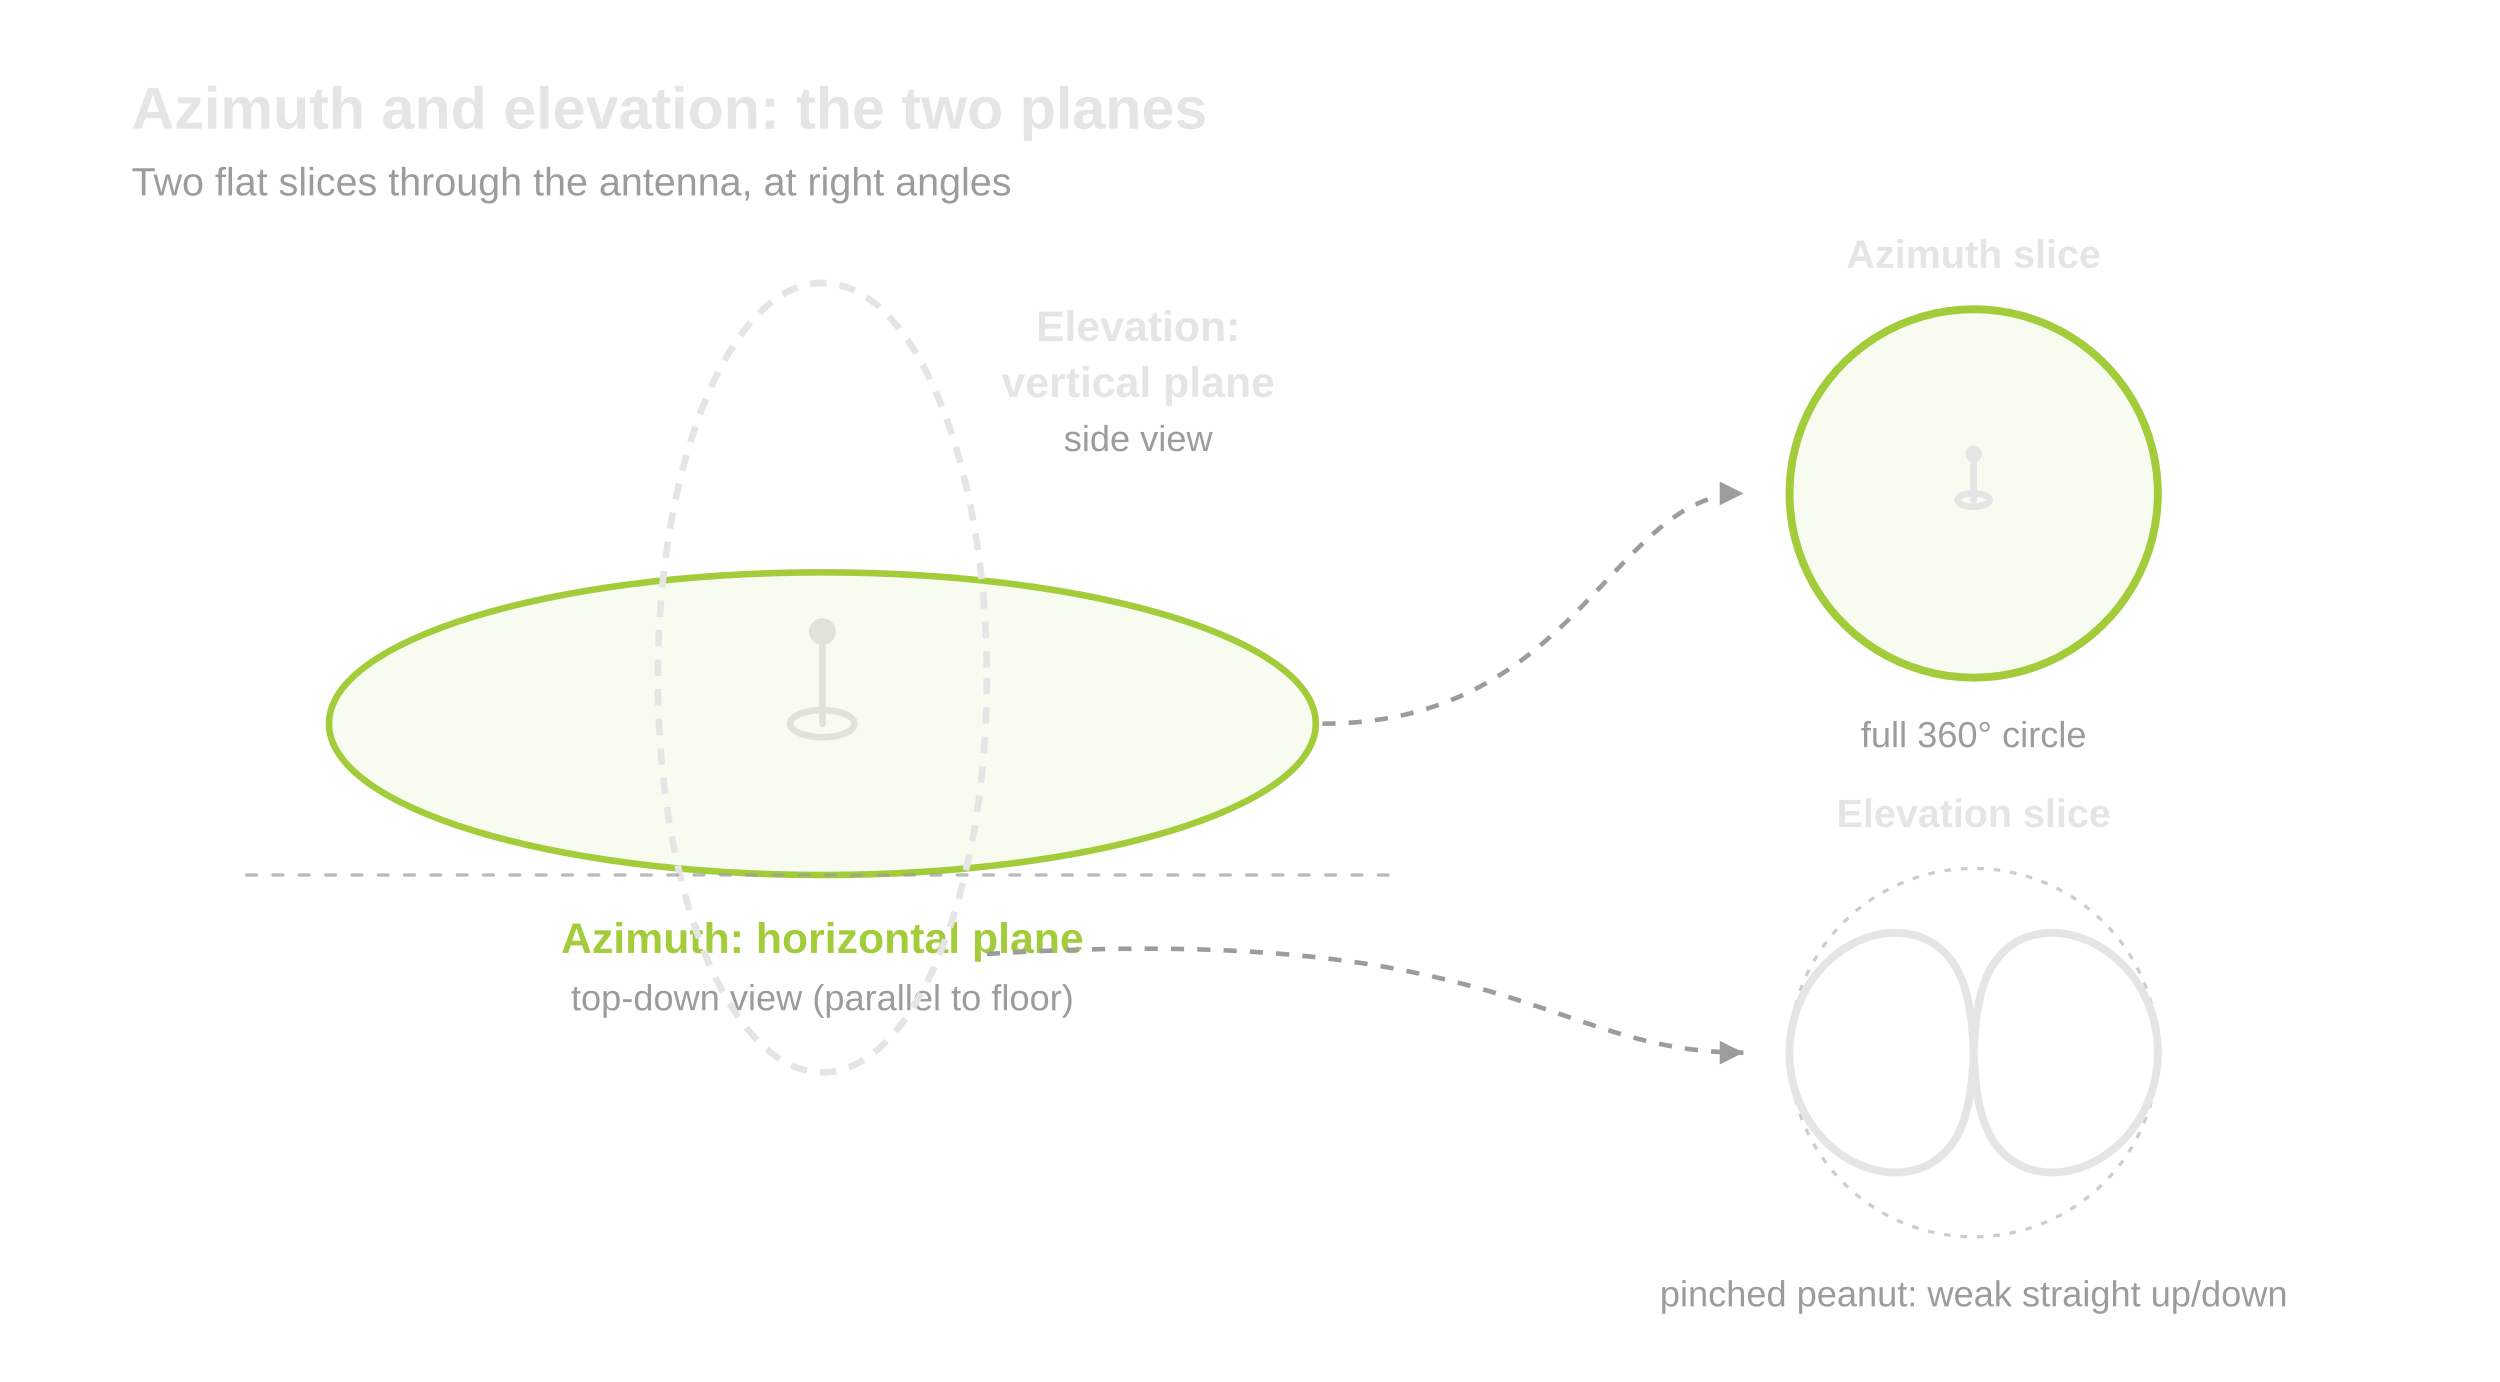
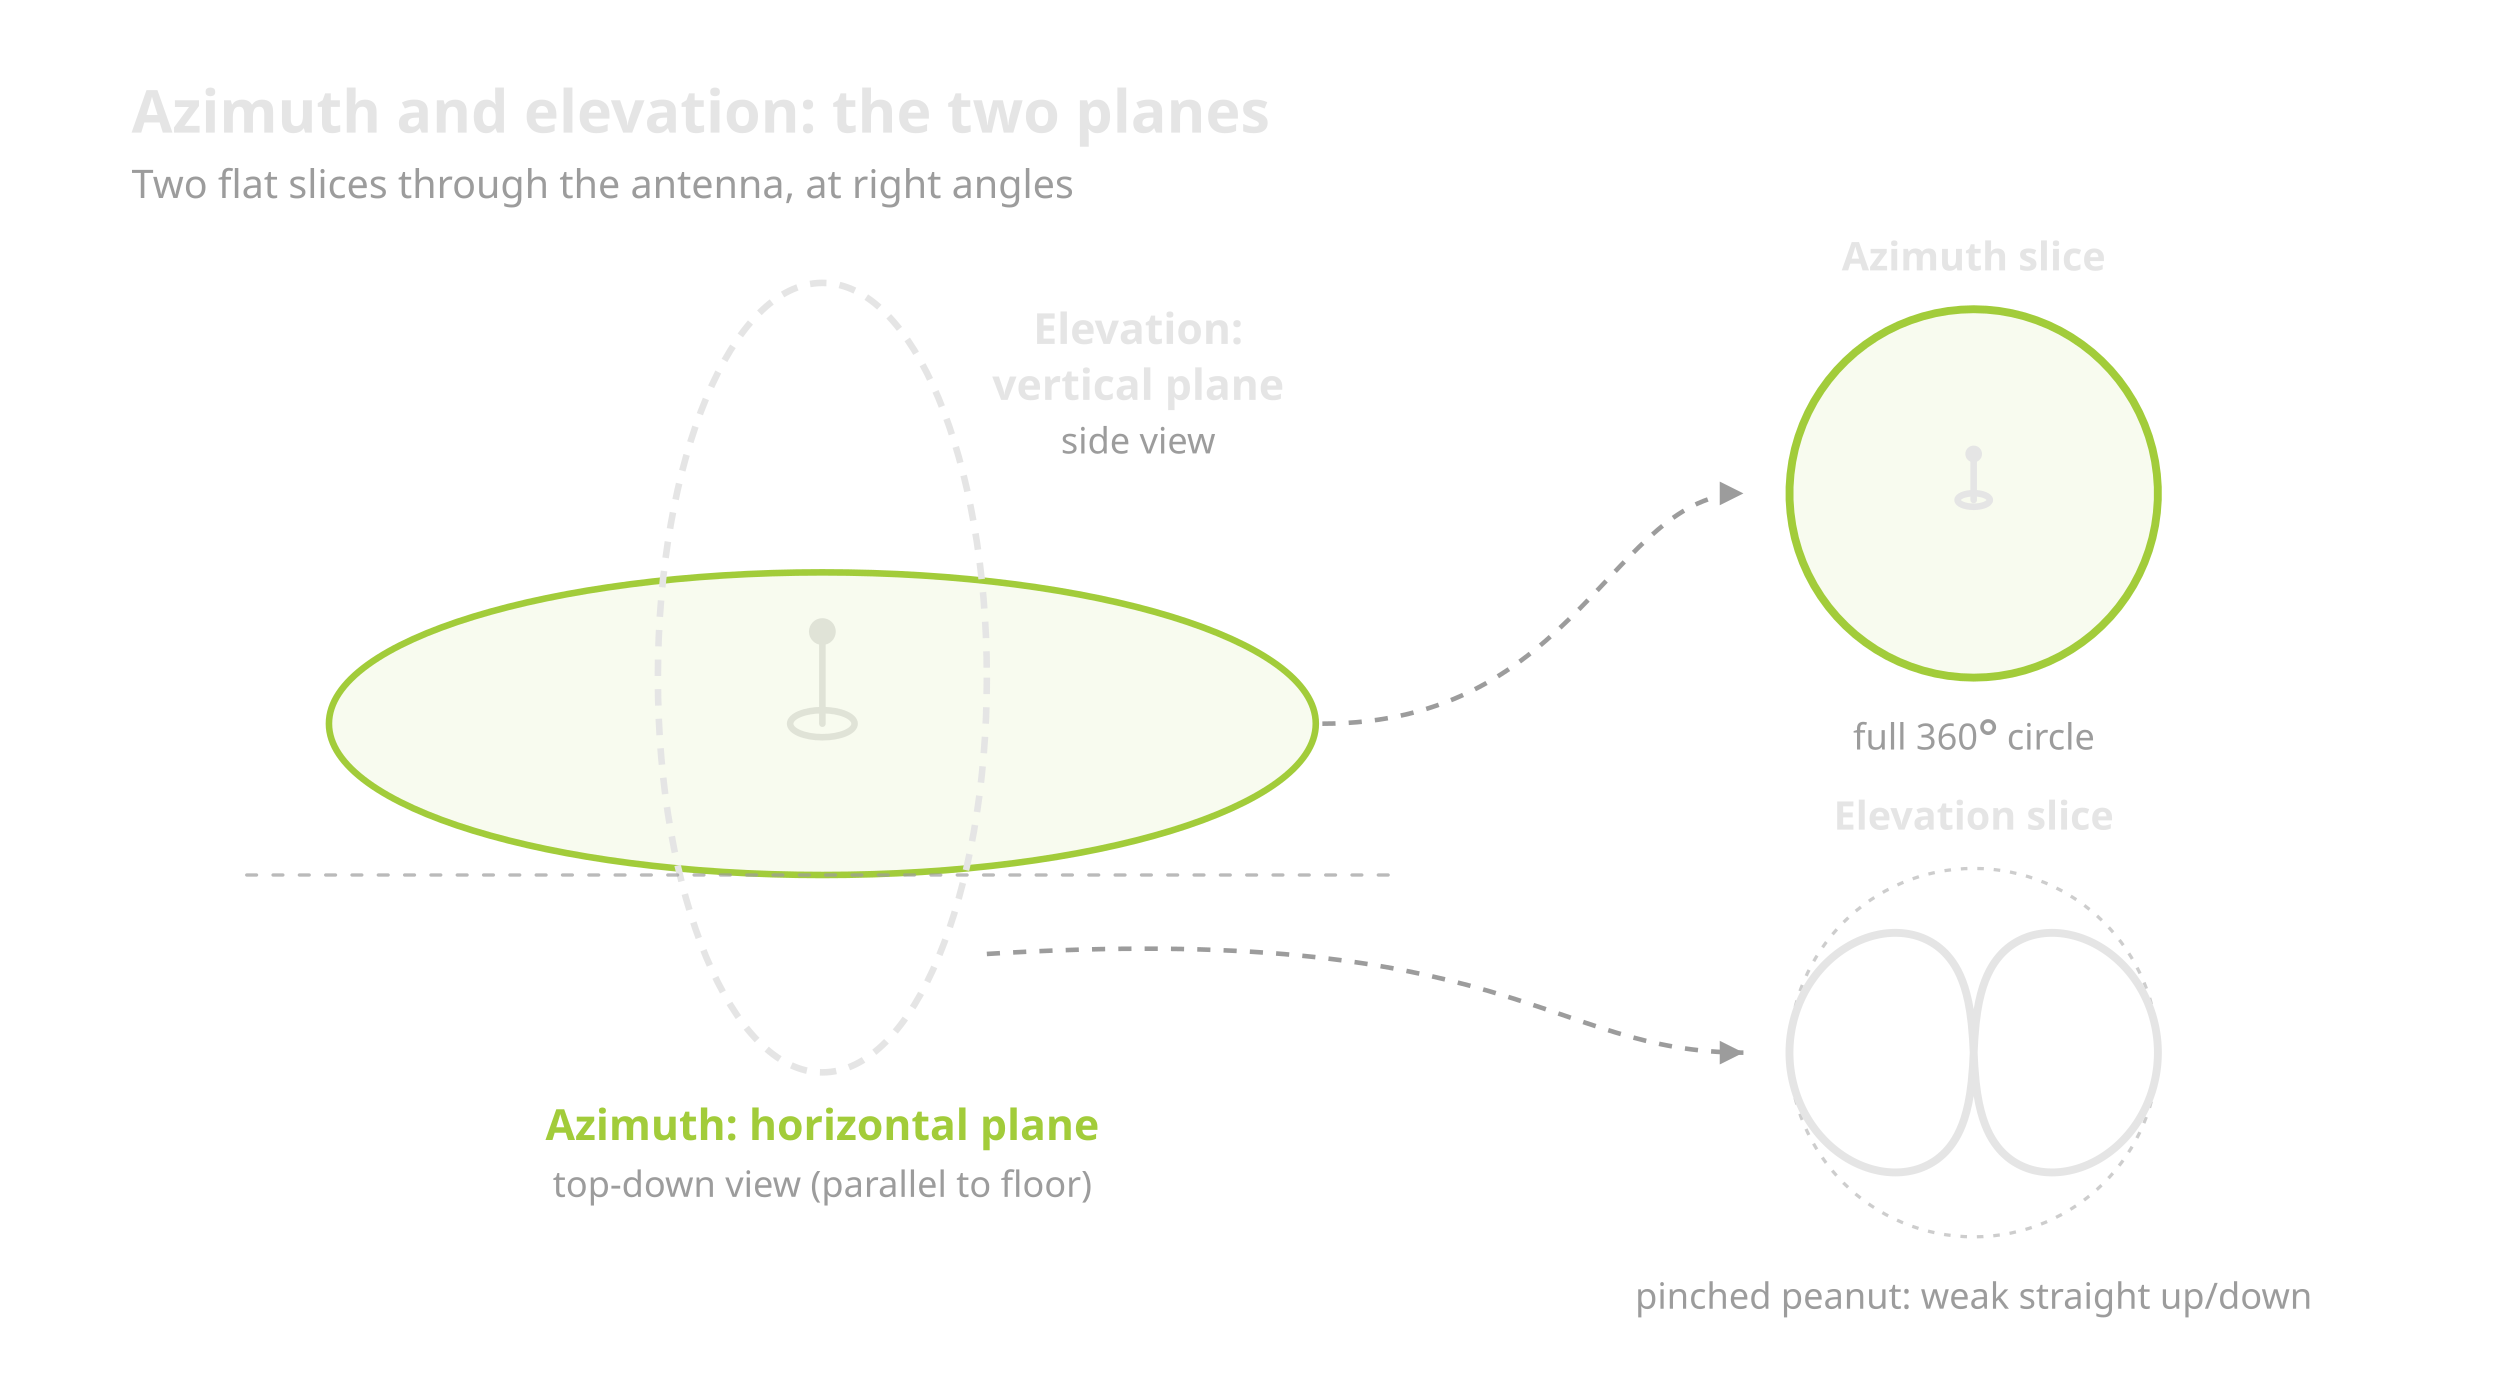
<svg xmlns="http://www.w3.org/2000/svg" viewBox="0 0 760 420" width="760" height="420" role="img" aria-label="Azimuth (horizontal) and elevation (vertical) cutting planes through an antenna, each producing its flat polar slice: a full circle in azimuth and a pinched peanut in elevation">
  <defs>
  </defs>
-   <text x="40" y="34" font-family="'IBM Plex Sans','Helvetica Neue',Arial,sans-serif" font-size="18" fill="#E5E5E5" text-anchor="start" font-weight="700" letter-spacing="0" dominant-baseline="middle">Azimuth and elevation: the two planes</text>
-   <text x="40" y="56" font-family="'IBM Plex Sans','Helvetica Neue',Arial,sans-serif" font-size="12" fill="#9C9C9C" text-anchor="start" font-weight="400" letter-spacing="0" dominant-baseline="middle">Two flat slices through the antenna, at right angles</text>
+   <text x="40" y="40.3" font-family="IBM Plex Sans" font-size="18" fill="#E5E5E5" text-anchor="start" font-weight="700" letter-spacing="0">Azimuth and elevation: the two planes</text>
+   <text x="40" y="60.2" font-family="IBM Plex Sans" font-size="12" fill="#9C9C9C" text-anchor="start" font-weight="400" letter-spacing="0">Two flat slices through the antenna, at right angles</text>
  <g>
    <path d="M250 220 L250 192" stroke="#E5E5E5" fill="none" stroke-width="2" stroke-linecap="round" stroke-linejoin="round" opacity="1" />
    <circle cx="250" cy="192" r="3.08" stroke="#E5E5E5" stroke-width="2" fill="#E5E5E5" opacity="1" />
    <ellipse cx="250" cy="220" rx="9.8" ry="4.12" stroke="#E5E5E5" stroke-width="2" fill="none" />
  </g>
  <g>
    <ellipse cx="250" cy="220" rx="150" ry="46" stroke="#A2CC3A" stroke-width="2" fill="rgba(162,204,58,0.08)" />
  </g>
-   <text x="250" y="286" font-family="'IBM Plex Sans','Helvetica Neue',Arial,sans-serif" font-size="13" fill="#A2CC3A" text-anchor="middle" font-weight="600" letter-spacing="0" dominant-baseline="middle">Azimuth: horizontal plane</text>
-   <text x="250" y="304" font-family="'IBM Plex Sans','Helvetica Neue',Arial,sans-serif" font-size="11" fill="#9C9C9C" text-anchor="middle" font-weight="400" letter-spacing="0" dominant-baseline="middle">top-down view (parallel to floor)</text>
+   <text x="250" y="346.55" font-family="IBM Plex Sans" font-size="13" fill="#A2CC3A" text-anchor="middle" font-weight="600" letter-spacing="0">Azimuth: horizontal plane</text>
+   <text x="250" y="363.85" font-family="IBM Plex Sans" font-size="11" fill="#9C9C9C" text-anchor="middle" font-weight="400" letter-spacing="0">top-down view (parallel to floor)</text>
  <ellipse cx="250" cy="206" rx="50" ry="120" stroke="#E5E5E5" stroke-width="2" fill="none" stroke-dasharray="5 4" />
-   <text x="346" y="100" font-family="'IBM Plex Sans','Helvetica Neue',Arial,sans-serif" font-size="13" fill="#E5E5E5" text-anchor="middle" font-weight="600" letter-spacing="0" dominant-baseline="middle">Elevation:</text>
-   <text x="346" y="117" font-family="'IBM Plex Sans','Helvetica Neue',Arial,sans-serif" font-size="13" fill="#E5E5E5" text-anchor="middle" font-weight="600" letter-spacing="0" dominant-baseline="middle">vertical plane</text>
-   <text x="346" y="134" font-family="'IBM Plex Sans','Helvetica Neue',Arial,sans-serif" font-size="11" fill="#9C9C9C" text-anchor="middle" font-weight="400" letter-spacing="0" dominant-baseline="middle">side view</text>
+   <text x="346" y="104.55" font-family="IBM Plex Sans" font-size="13" fill="#E5E5E5" text-anchor="middle" font-weight="600" letter-spacing="0">Elevation:</text>
+   <text x="346" y="121.55" font-family="IBM Plex Sans" font-size="13" fill="#E5E5E5" text-anchor="middle" font-weight="600" letter-spacing="0">vertical plane</text>
+   <text x="346" y="137.85" font-family="IBM Plex Sans" font-size="11" fill="#9C9C9C" text-anchor="middle" font-weight="400" letter-spacing="0">side view</text>
  <line x1="75" y1="266" x2="425" y2="266" stroke="#9C9C9C" stroke-width="1" stroke-linecap="round" stroke-dasharray="3 5" opacity="0.7" />
  <circle cx="600" cy="150" r="56" stroke="#9C9C9C" stroke-width="1" fill="none" stroke-dasharray="2 3" opacity="0.5" />
  <path d="M600.00 94.00 L603.91 94.14 L607.79 94.54 L611.64 95.22 L615.44 96.17 L619.15 97.38 L622.78 98.84 L626.29 100.55 L629.68 102.51 L632.92 104.70 L636.00 107.10 L638.90 109.72 L641.62 112.53 L644.13 115.52 L646.43 118.69 L648.50 122.00 L650.33 125.45 L651.92 129.02 L653.26 132.70 L654.34 136.45 L655.15 140.28 L655.69 144.15 L655.97 148.05 L655.97 151.95 L655.69 155.85 L655.15 159.72 L654.34 163.55 L653.26 167.30 L651.92 170.98 L650.33 174.55 L648.50 178.00 L646.43 181.31 L644.13 184.48 L641.62 187.47 L638.90 190.28 L636.00 192.90 L632.92 195.30 L629.68 197.49 L626.29 199.45 L622.78 201.16 L619.15 202.62 L615.44 203.83 L611.64 204.78 L607.79 205.46 L603.91 205.86 L600.00 206.00 L596.09 205.86 L592.21 205.46 L588.36 204.78 L584.56 203.83 L580.85 202.62 L577.22 201.16 L573.71 199.45 L570.32 197.49 L567.08 195.30 L564.00 192.90 L561.10 190.28 L558.38 187.47 L555.87 184.48 L553.57 181.31 L551.50 178.00 L549.67 174.55 L548.08 170.98 L546.74 167.30 L545.66 163.55 L544.85 159.72 L544.31 155.85 L544.03 151.95 L544.03 148.05 L544.31 144.15 L544.85 140.28 L545.66 136.45 L546.74 132.70 L548.08 129.02 L549.67 125.45 L551.50 122.00 L553.57 118.69 L555.87 115.52 L558.38 112.53 L561.10 109.72 L564.00 107.10 L567.08 104.70 L570.32 102.51 L573.71 100.55 L577.22 98.84 L580.85 97.38 L584.56 96.17 L588.36 95.22 L592.21 94.54 L596.09 94.14 L600.00 94.00 Z" stroke="#A2CC3A" fill="rgba(162,204,58,0.08)" stroke-width="2.4" stroke-linecap="round" stroke-linejoin="round" opacity="1" />
  <g>
    <path d="M600 152 L600 138" stroke="#E5E5E5" fill="none" stroke-width="2" stroke-linecap="round" stroke-linejoin="round" opacity="1" />
    <circle cx="600" cy="138" r="1.54" stroke="#E5E5E5" stroke-width="2" fill="#E5E5E5" opacity="1" />
    <ellipse cx="600" cy="152" rx="4.9" ry="2.06" stroke="#E5E5E5" stroke-width="2" fill="none" />
  </g>
-   <text x="600" y="78" font-family="'IBM Plex Sans','Helvetica Neue',Arial,sans-serif" font-size="12" fill="#E5E5E5" text-anchor="middle" font-weight="600" letter-spacing="0" dominant-baseline="middle">Azimuth slice</text>
-   <text x="600" y="96" font-family="'IBM Plex Sans','Helvetica Neue',Arial,sans-serif" font-size="1" fill="#9C9C9C" text-anchor="middle" font-weight="400" letter-spacing="0" dominant-baseline="middle" />
-   <text x="600" y="224" font-family="'IBM Plex Sans','Helvetica Neue',Arial,sans-serif" font-size="11" fill="#9C9C9C" text-anchor="middle" font-weight="400" letter-spacing="0" dominant-baseline="middle">full 360° circle</text>
+   <text x="600" y="82.2" font-family="IBM Plex Sans" font-size="12" fill="#E5E5E5" text-anchor="middle" font-weight="600" letter-spacing="0">Azimuth slice</text>
+   <text x="600" y="96.35" font-family="IBM Plex Sans" font-size="1" fill="#9C9C9C" text-anchor="middle" font-weight="400" letter-spacing="0" />
+   <text x="601.32" y="227.85" font-family="IBM Plex Sans" font-size="11" fill="#9C9C9C" text-anchor="end" font-weight="400" letter-spacing="0">full 360</text>
+   <circle cx="604.40" cy="221.03" r="1.87" fill="none" stroke="#9C9C9C" stroke-width="1.1" />
+   <text x="610.08" y="227.85" font-family="IBM Plex Sans" font-size="11" fill="#9C9C9C" text-anchor="start" font-weight="400" letter-spacing="0">circle</text>
  <circle cx="600" cy="320" r="56" stroke="#9C9C9C" stroke-width="1" fill="none" stroke-dasharray="2 3" opacity="0.5" />
  <path d="M600.00 320.00 L600.00 320.00 L600.00 320.00 L600.22 315.74 L600.62 311.09 L601.09 307.50 L601.62 304.57 L602.20 302.12 L602.81 300.01 L603.46 298.17 L604.14 296.54 L604.84 295.09 L605.57 293.79 L606.32 292.62 L607.09 291.56 L607.88 290.60 L608.68 289.72 L609.50 288.93 L610.33 288.21 L611.17 287.55 L612.03 286.96 L612.89 286.43 L613.76 285.95 L614.64 285.52 L615.52 285.14 L616.41 284.80 L617.31 284.51 L618.21 284.26 L619.11 284.06 L620.02 283.89 L620.92 283.76 L621.83 283.66 L622.74 283.61 L623.65 283.58 L624.56 283.59 L625.46 283.64 L626.36 283.71 L627.26 283.82 L628.16 283.96 L629.05 284.13 L629.93 284.33 L630.81 284.55 L631.69 284.81 L632.55 285.09 L633.41 285.40 L634.26 285.74 L635.11 286.10 L635.94 286.49 L636.76 286.90 L637.57 287.34 L638.37 287.80 L639.16 288.29 L639.94 288.80 L640.70 289.33 L641.45 289.88 L642.19 290.46 L642.91 291.05 L643.62 291.67 L644.31 292.31 L644.99 292.97 L645.65 293.64 L646.29 294.34 L646.92 295.05 L647.53 295.78 L648.12 296.53 L648.69 297.30 L649.24 298.08 L649.78 298.87 L650.29 299.68 L650.78 300.51 L651.26 301.34 L651.71 302.20 L652.14 303.06 L652.55 303.93 L652.94 304.82 L653.30 305.72 L653.65 306.62 L653.97 307.54 L654.27 308.47 L654.54 309.40 L654.79 310.34 L655.02 311.29 L655.23 312.24 L655.41 313.20 L655.56 314.16 L655.70 315.13 L655.81 316.10 L655.89 317.07 L655.95 318.05 L655.99 319.02 L656.00 320.00 L655.99 320.98 L655.95 321.95 L655.89 322.93 L655.81 323.90 L655.70 324.87 L655.56 325.84 L655.41 326.80 L655.23 327.76 L655.02 328.71 L654.79 329.66 L654.54 330.60 L654.27 331.53 L653.97 332.46 L653.65 333.38 L653.30 334.28 L652.94 335.18 L652.55 336.07 L652.14 336.94 L651.71 337.80 L651.26 338.66 L650.78 339.49 L650.29 340.32 L649.78 341.13 L649.24 341.92 L648.69 342.70 L648.12 343.47 L647.53 344.22 L646.92 344.95 L646.29 345.66 L645.65 346.36 L644.99 347.03 L644.31 347.69 L643.62 348.33 L642.91 348.95 L642.19 349.54 L641.45 350.12 L640.70 350.67 L639.94 351.20 L639.16 351.71 L638.37 352.20 L637.57 352.66 L636.76 353.10 L635.94 353.51 L635.11 353.90 L634.26 354.26 L633.41 354.60 L632.55 354.91 L631.69 355.19 L630.81 355.45 L629.93 355.67 L629.05 355.87 L628.16 356.04 L627.26 356.18 L626.36 356.29 L625.46 356.36 L624.56 356.41 L623.65 356.42 L622.74 356.39 L621.83 356.34 L620.92 356.24 L620.02 356.11 L619.11 355.94 L618.21 355.74 L617.31 355.49 L616.41 355.20 L615.52 354.86 L614.64 354.48 L613.76 354.05 L612.89 353.57 L612.03 353.04 L611.17 352.45 L610.33 351.79 L609.50 351.07 L608.68 350.28 L607.88 349.40 L607.09 348.44 L606.32 347.38 L605.57 346.21 L604.84 344.91 L604.14 343.46 L603.46 341.83 L602.81 339.99 L602.20 337.88 L601.62 335.43 L601.09 332.50 L600.62 328.91 L600.22 324.26 L600.00 320.00 L600.00 320.00 L600.00 320.00 L600.00 320.00 L600.00 320.00 L599.78 324.26 L599.38 328.91 L598.91 332.50 L598.38 335.43 L597.80 337.88 L597.19 339.99 L596.54 341.83 L595.86 343.46 L595.16 344.91 L594.43 346.21 L593.68 347.38 L592.91 348.44 L592.12 349.40 L591.32 350.28 L590.50 351.07 L589.67 351.79 L588.83 352.45 L587.97 353.04 L587.11 353.57 L586.24 354.05 L585.36 354.48 L584.48 354.86 L583.59 355.20 L582.69 355.49 L581.79 355.74 L580.89 355.94 L579.98 356.11 L579.08 356.24 L578.17 356.34 L577.26 356.39 L576.35 356.42 L575.44 356.41 L574.54 356.36 L573.64 356.29 L572.74 356.18 L571.84 356.04 L570.95 355.87 L570.07 355.67 L569.19 355.45 L568.31 355.19 L567.45 354.91 L566.59 354.60 L565.74 354.26 L564.89 353.90 L564.06 353.51 L563.24 353.10 L562.43 352.66 L561.63 352.20 L560.84 351.71 L560.06 351.20 L559.30 350.67 L558.55 350.12 L557.81 349.54 L557.09 348.95 L556.38 348.33 L555.69 347.69 L555.01 347.03 L554.35 346.36 L553.71 345.66 L553.08 344.95 L552.47 344.22 L551.88 343.47 L551.31 342.70 L550.76 341.92 L550.22 341.13 L549.71 340.32 L549.22 339.49 L548.74 338.66 L548.29 337.80 L547.86 336.94 L547.45 336.07 L547.06 335.18 L546.70 334.28 L546.35 333.38 L546.03 332.46 L545.73 331.53 L545.46 330.60 L545.21 329.66 L544.98 328.71 L544.77 327.76 L544.59 326.80 L544.44 325.84 L544.30 324.87 L544.19 323.90 L544.11 322.93 L544.05 321.95 L544.01 320.98 L544.00 320.00 L544.01 319.02 L544.05 318.05 L544.11 317.07 L544.19 316.10 L544.30 315.13 L544.44 314.16 L544.59 313.20 L544.77 312.24 L544.98 311.29 L545.21 310.34 L545.46 309.40 L545.73 308.47 L546.03 307.54 L546.35 306.62 L546.70 305.72 L547.06 304.82 L547.45 303.93 L547.86 303.06 L548.29 302.20 L548.74 301.34 L549.22 300.51 L549.71 299.68 L550.22 298.87 L550.76 298.08 L551.31 297.30 L551.88 296.53 L552.47 295.78 L553.08 295.05 L553.71 294.34 L554.35 293.64 L555.01 292.97 L555.69 292.31 L556.38 291.67 L557.09 291.05 L557.81 290.46 L558.55 289.88 L559.30 289.33 L560.06 288.80 L560.84 288.29 L561.63 287.80 L562.43 287.34 L563.24 286.90 L564.06 286.49 L564.89 286.10 L565.74 285.74 L566.59 285.40 L567.45 285.09 L568.31 284.81 L569.19 284.55 L570.07 284.33 L570.95 284.13 L571.84 283.96 L572.74 283.82 L573.64 283.71 L574.54 283.64 L575.44 283.59 L576.35 283.58 L577.26 283.61 L578.17 283.66 L579.08 283.76 L579.98 283.89 L580.89 284.06 L581.79 284.26 L582.69 284.51 L583.59 284.80 L584.48 285.14 L585.36 285.52 L586.24 285.95 L587.11 286.43 L587.97 286.96 L588.83 287.55 L589.67 288.21 L590.50 288.93 L591.32 289.72 L592.12 290.60 L592.91 291.56 L593.68 292.62 L594.43 293.79 L595.16 295.09 L595.86 296.54 L596.54 298.17 L597.19 300.01 L597.80 302.12 L598.38 304.57 L598.91 307.50 L599.38 311.09 L599.78 315.74 L600.00 320.00 L600.00 320.00 L600.00 320.00 Z" stroke="#E5E5E5" fill="none" stroke-width="2.4" stroke-linecap="round" stroke-linejoin="round" opacity="1" />
-   <text x="600" y="248" font-family="'IBM Plex Sans','Helvetica Neue',Arial,sans-serif" font-size="12" fill="#E5E5E5" text-anchor="middle" font-weight="600" letter-spacing="0" dominant-baseline="middle">Elevation slice</text>
-   <text x="600" y="394" font-family="'IBM Plex Sans','Helvetica Neue',Arial,sans-serif" font-size="11" fill="#9C9C9C" text-anchor="middle" font-weight="400" letter-spacing="0" dominant-baseline="middle">pinched peanut: weak straight up/down</text>
+   <text x="600" y="252.2" font-family="IBM Plex Sans" font-size="12" fill="#E5E5E5" text-anchor="middle" font-weight="600" letter-spacing="0">Elevation slice</text>
+   <text x="600" y="397.85" font-family="IBM Plex Sans" font-size="11" fill="#9C9C9C" text-anchor="middle" font-weight="400" letter-spacing="0">pinched peanut: weak straight up/down</text>
  <path d="M402 220 C 480 220, 490 150, 530 150" stroke="#9C9C9C" stroke-width="1.4" fill="none" stroke-dasharray="4 4" />
  <path d="M300 290 C 460 280, 470 320, 530 320" stroke="#9C9C9C" stroke-width="1.4" fill="none" stroke-dasharray="4 4" />
  <path d="M530.00 150.00 L522.80 153.60 L522.80 146.40 Z" fill="#9C9C9C" />
  <path d="M530.00 320.00 L522.80 323.60 L522.80 316.40 Z" fill="#9C9C9C" />
</svg>
